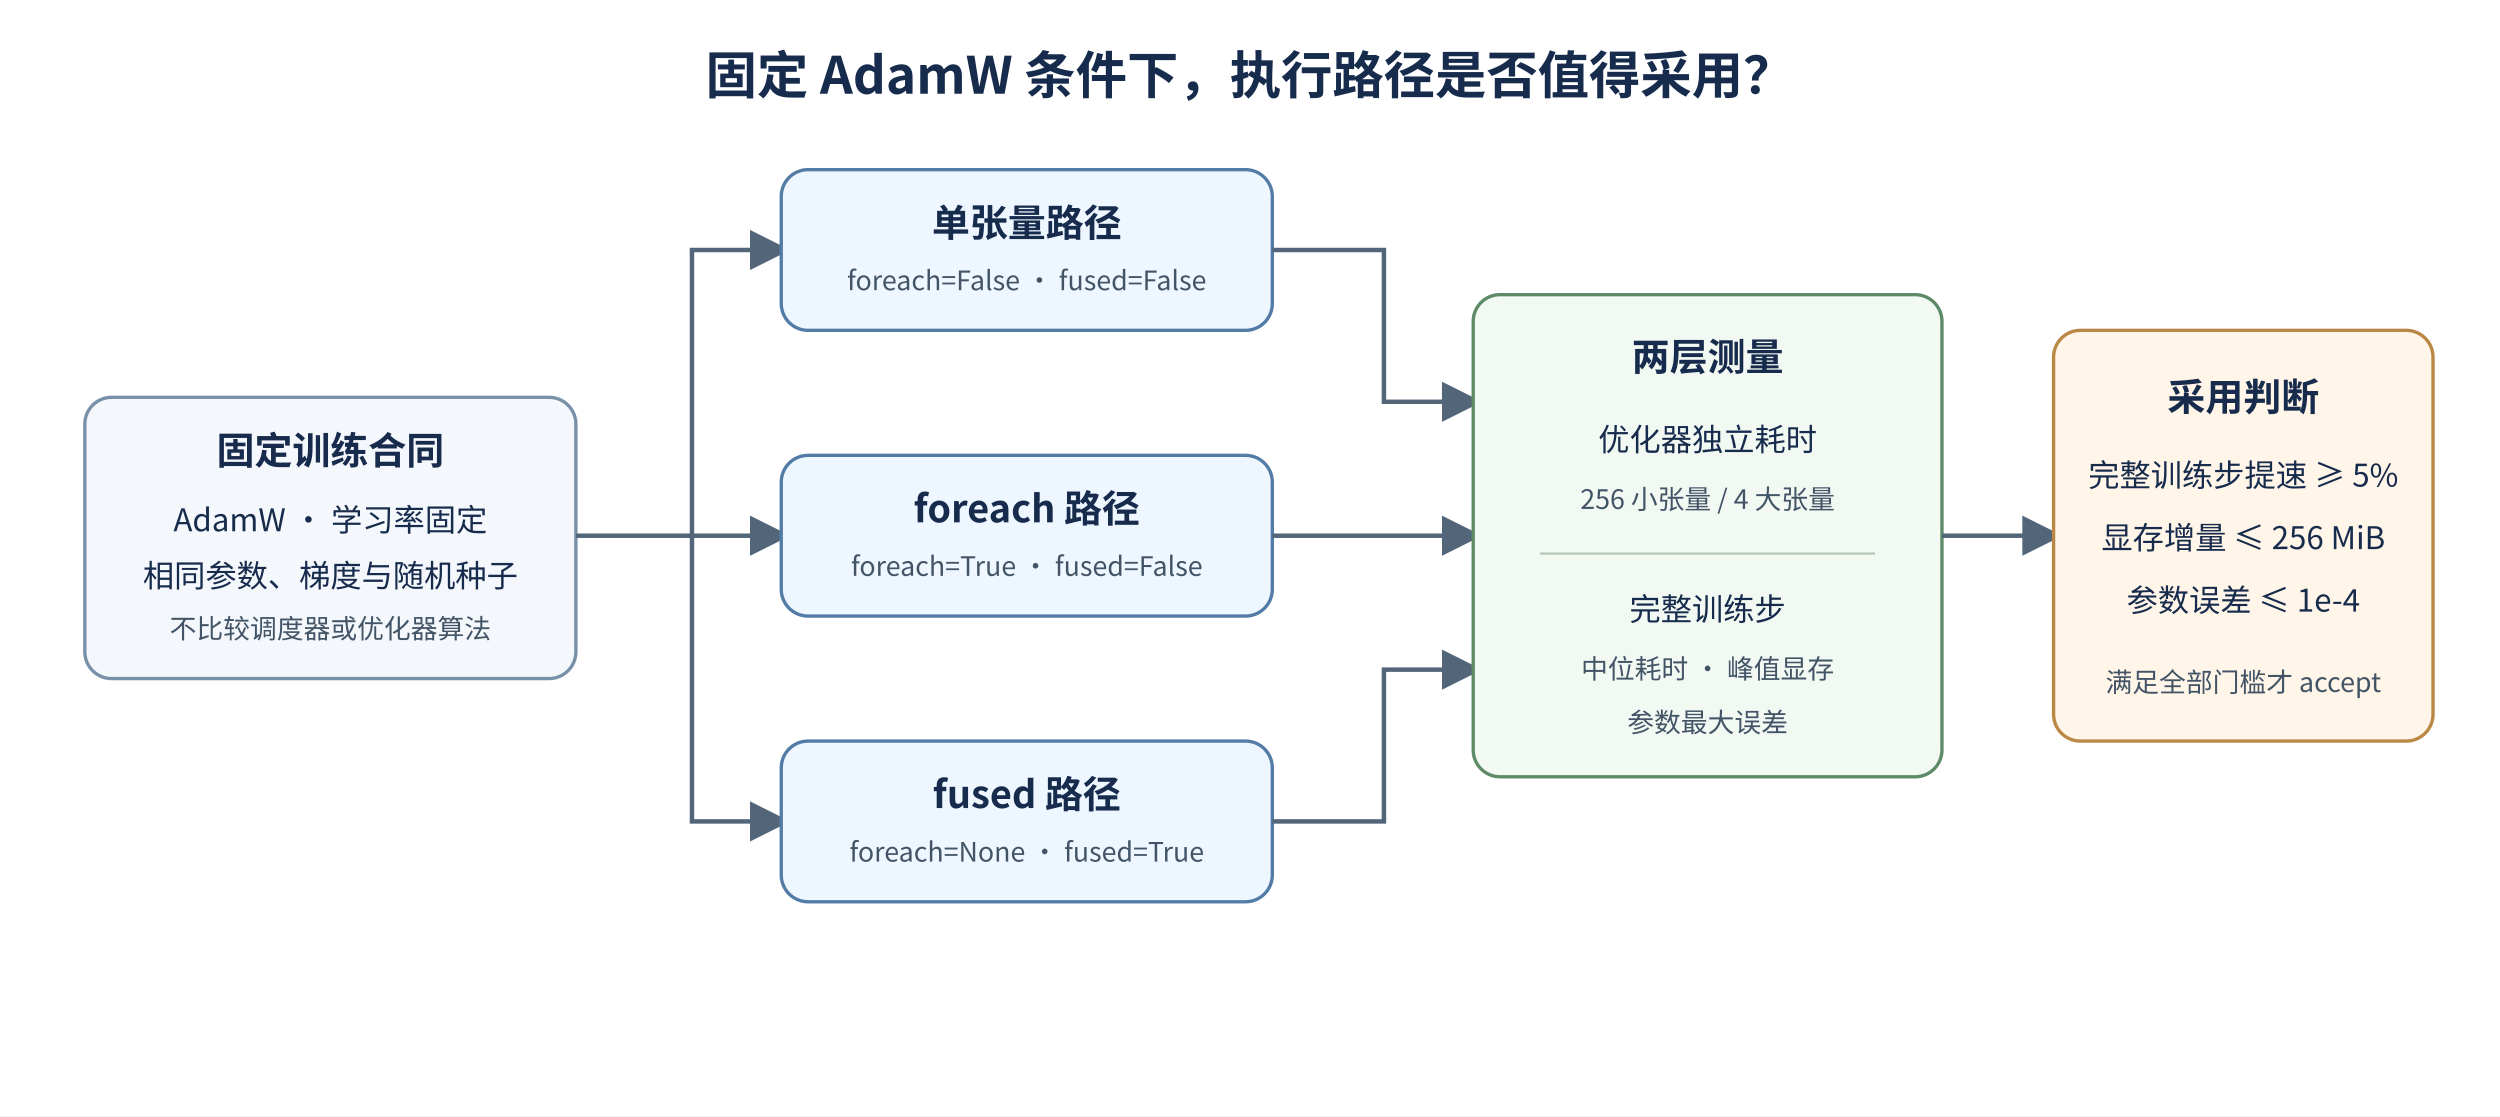
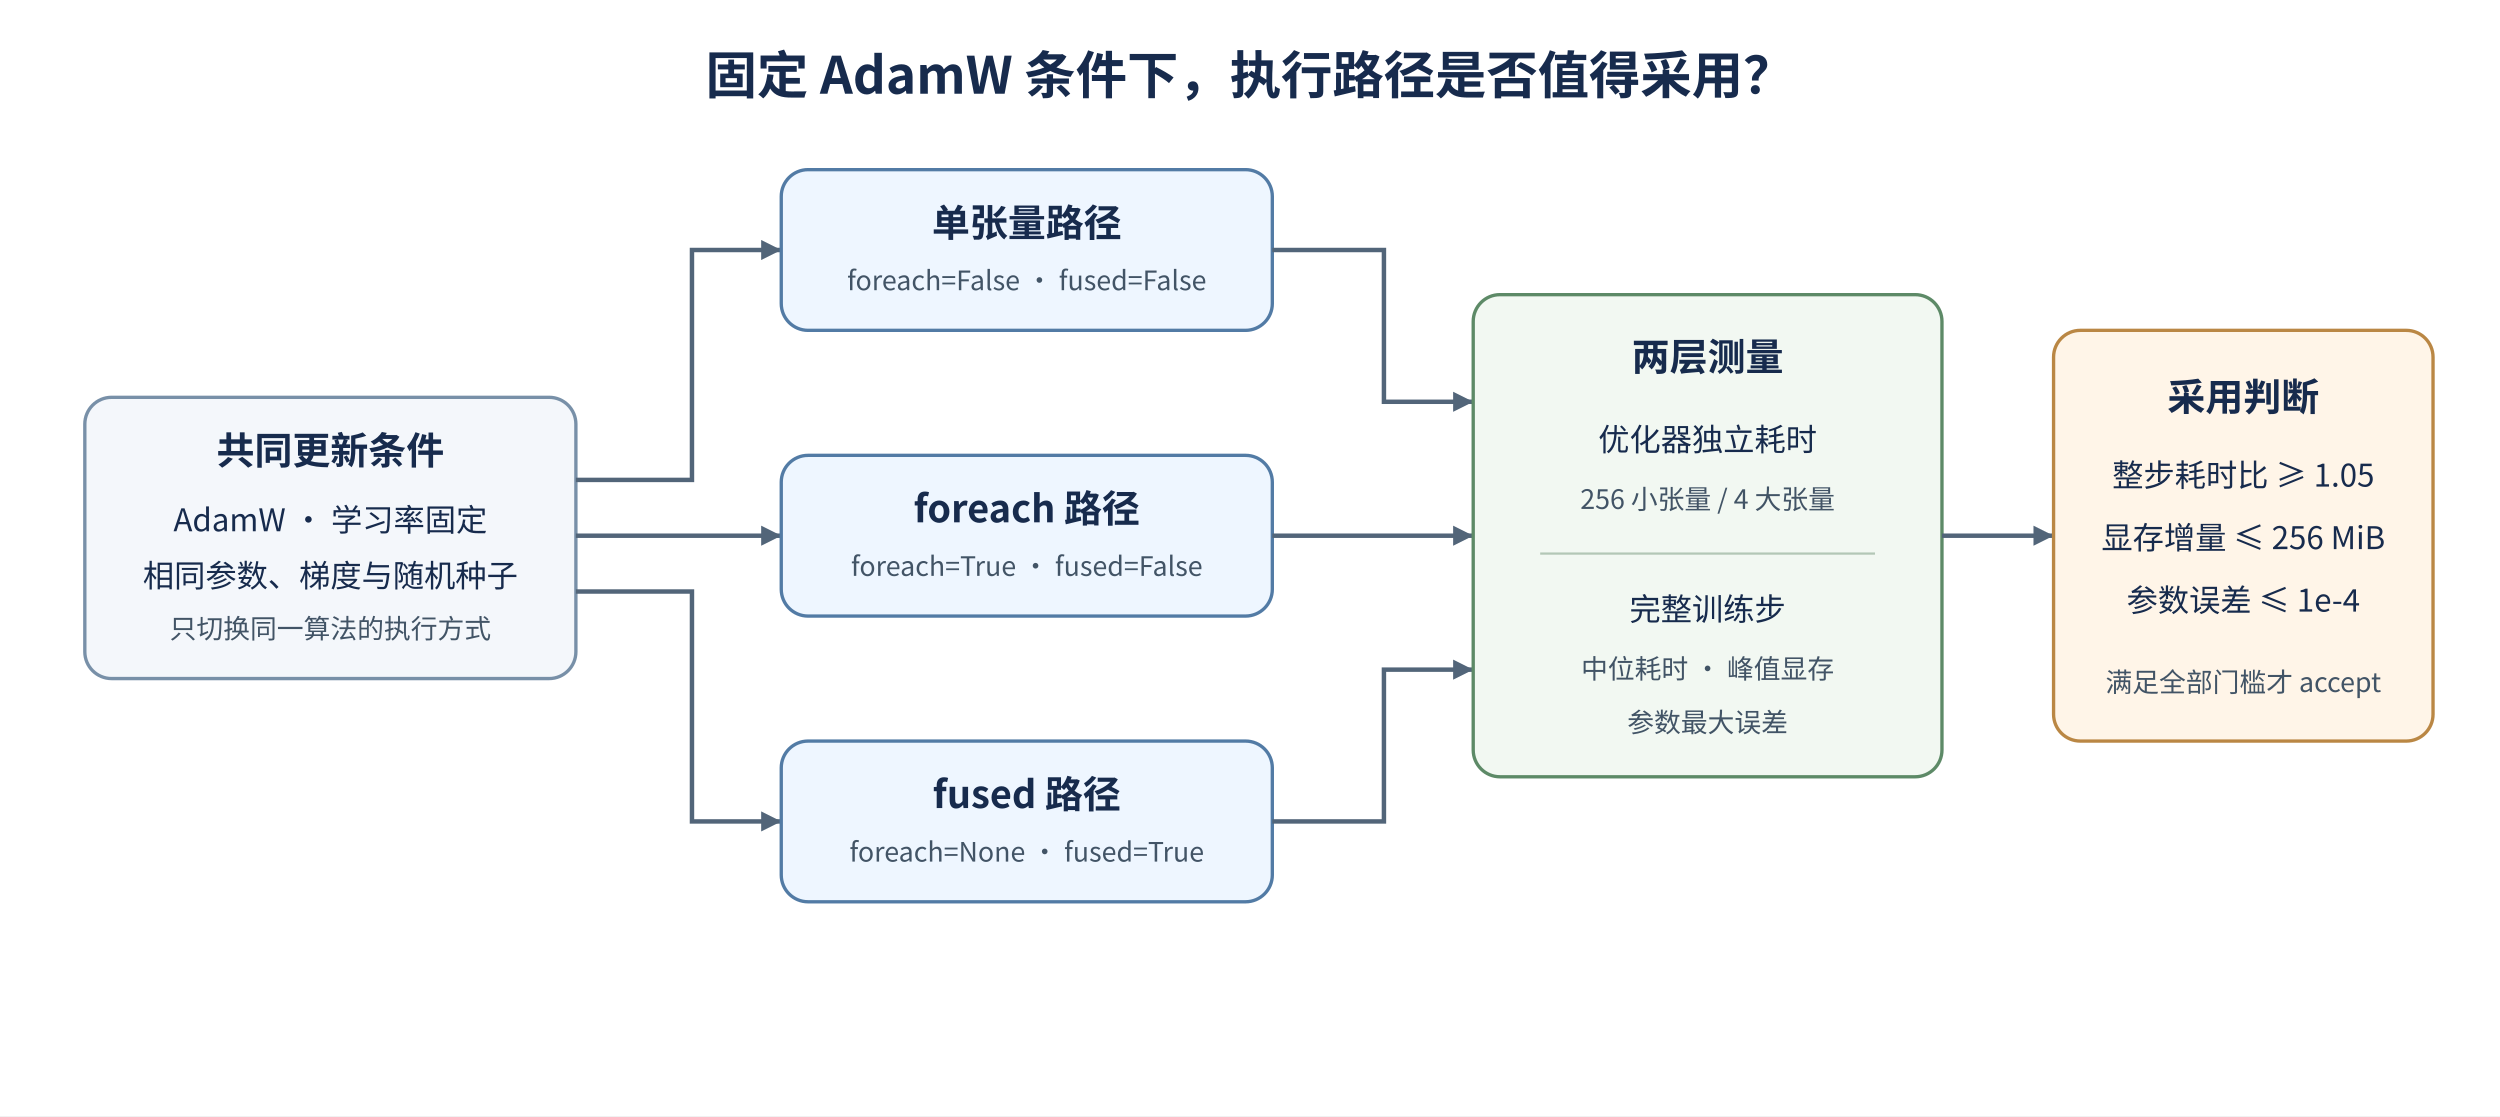
<svg xmlns="http://www.w3.org/2000/svg" width="1120" height="500" viewBox="0 0 1120 500" role="img" aria-labelledby="title desc">
  <defs>
-     <marker id="arrow" markerWidth="9" markerHeight="9" refX="7" refY="4.5" orient="auto">
+     <marker markerUnits="userSpaceOnUse" id="arrow" markerWidth="9" markerHeight="9" refX="9" refY="4.5" orient="auto">
      <path d="M0,0 L9,4.5 L0,9 Z" fill="#526579" />
    </marker>
    <style>
      text { font-family: "Noto Sans CJK SC", "Microsoft YaHei", sans-serif; fill: #172b4d; }
      .title { font-size: 23px; font-weight: 700; }
      .head { font-size: 17px; font-weight: 700; }
      .body { font-size: 14px; }
      .small { font-size: 12px; fill: #425466; }
      .box { fill: #f4f7fb; stroke: #7890a8; stroke-width: 1.5; rx: 12; }
      .path { fill: #eef6ff; stroke: #527ba5; stroke-width: 1.5; rx: 12; }
      .evidence { fill: #f2f8f2; stroke: #5d8a67; stroke-width: 1.5; rx: 12; }
      .decision { fill: #fff5e8; stroke: #ba8744; stroke-width: 1.5; rx: 12; }
      .edge { fill: none; stroke: #526579; stroke-width: 2; marker-end: url(#arrow); }
    </style>
  </defs>
  <rect width="1120" height="500" fill="#ffffff" />
  <text x="560" y="42" text-anchor="middle" class="title">固定 AdamW 条件下，执行路径是否值得采用？</text>
  <rect x="38" y="178" width="220" height="126" class="box" />
-   <text x="148" y="208" text-anchor="middle" class="head">固定训练合同</text>
+   <text x="148" y="208" text-anchor="middle" class="head">共同更新条件</text>
  <text x="148" y="238" text-anchor="middle" class="body">AdamW · 学习率固定</text>
  <text x="148" y="263" text-anchor="middle" class="body">相同参数、梯度与随机种子</text>
-   <text x="148" y="286" text-anchor="middle" class="small">不比较调度器或优化器算法</text>
-   <path d="M258 240 H310 V112 H350" class="edge" />
-   <path d="M310 240 V240 H350" class="edge" />
-   <path d="M310 240 V368 H350" class="edge" />
+   <text x="148" y="286" text-anchor="middle" class="small">只切换同一算法的执行方式</text>
+   <path d="M258 215H310V112H350" class="edge" />
+   <path d="M258 240H350" class="edge" />
+   <path d="M258 265H310V368H350" class="edge" />
  <rect x="350" y="76" width="220" height="72" class="path" />
  <text x="460" y="106" text-anchor="middle" class="head">单张量路径</text>
  <text x="460" y="130" text-anchor="middle" class="small">foreach=False · fused=False</text>
  <rect x="350" y="204" width="220" height="72" class="path" />
  <text x="460" y="234" text-anchor="middle" class="head">foreach 路径</text>
  <text x="460" y="258" text-anchor="middle" class="small">foreach=True · fused=False</text>
  <rect x="350" y="332" width="220" height="72" class="path" />
  <text x="460" y="362" text-anchor="middle" class="head">fused 路径</text>
  <text x="460" y="386" text-anchor="middle" class="small">foreach=None · fused=True</text>
  <path d="M570 112 H620 V180 H660" class="edge" />
  <path d="M570 240 H660" class="edge" />
  <path d="M570 368 H620 V300 H660" class="edge" />
  <rect x="660" y="132" width="210" height="216" class="evidence" />
  <text x="765" y="166" text-anchor="middle" class="head">两层测量</text>
  <text x="765" y="202" text-anchor="middle" class="body">优化器独立耗时</text>
  <text x="765" y="228" text-anchor="middle" class="small">256 小张量 / 4 大张量</text>
  <line x1="690" y1="248" x2="840" y2="248" stroke="#b3c7b6" />
  <text x="765" y="278" text-anchor="middle" class="body">完整训练步</text>
  <text x="765" y="304" text-anchor="middle" class="small">中位耗时 · 峰值显存</text>
  <text x="765" y="328" text-anchor="middle" class="small">参数最大误差</text>
  <path d="M870 240 H920" class="edge" />
  <rect x="920" y="148" width="170" height="184" class="decision" />
  <text x="1005" y="184" text-anchor="middle" class="head">采用判断</text>
-   <text x="1005" y="218" text-anchor="middle" class="body">完整训练步提速 ≥ 5%</text>
+   <text x="1005" y="218" text-anchor="middle" class="body">整步耗时比 ≥ 1.05</text>
  <text x="1005" y="246" text-anchor="middle" class="body">显存增量 ≤ 256 MiB</text>
  <text x="1005" y="274" text-anchor="middle" class="body">参数误差 ≤ 1e-4</text>
  <text x="1005" y="310" text-anchor="middle" class="small">满足全部门槛才 accept</text>
</svg>
